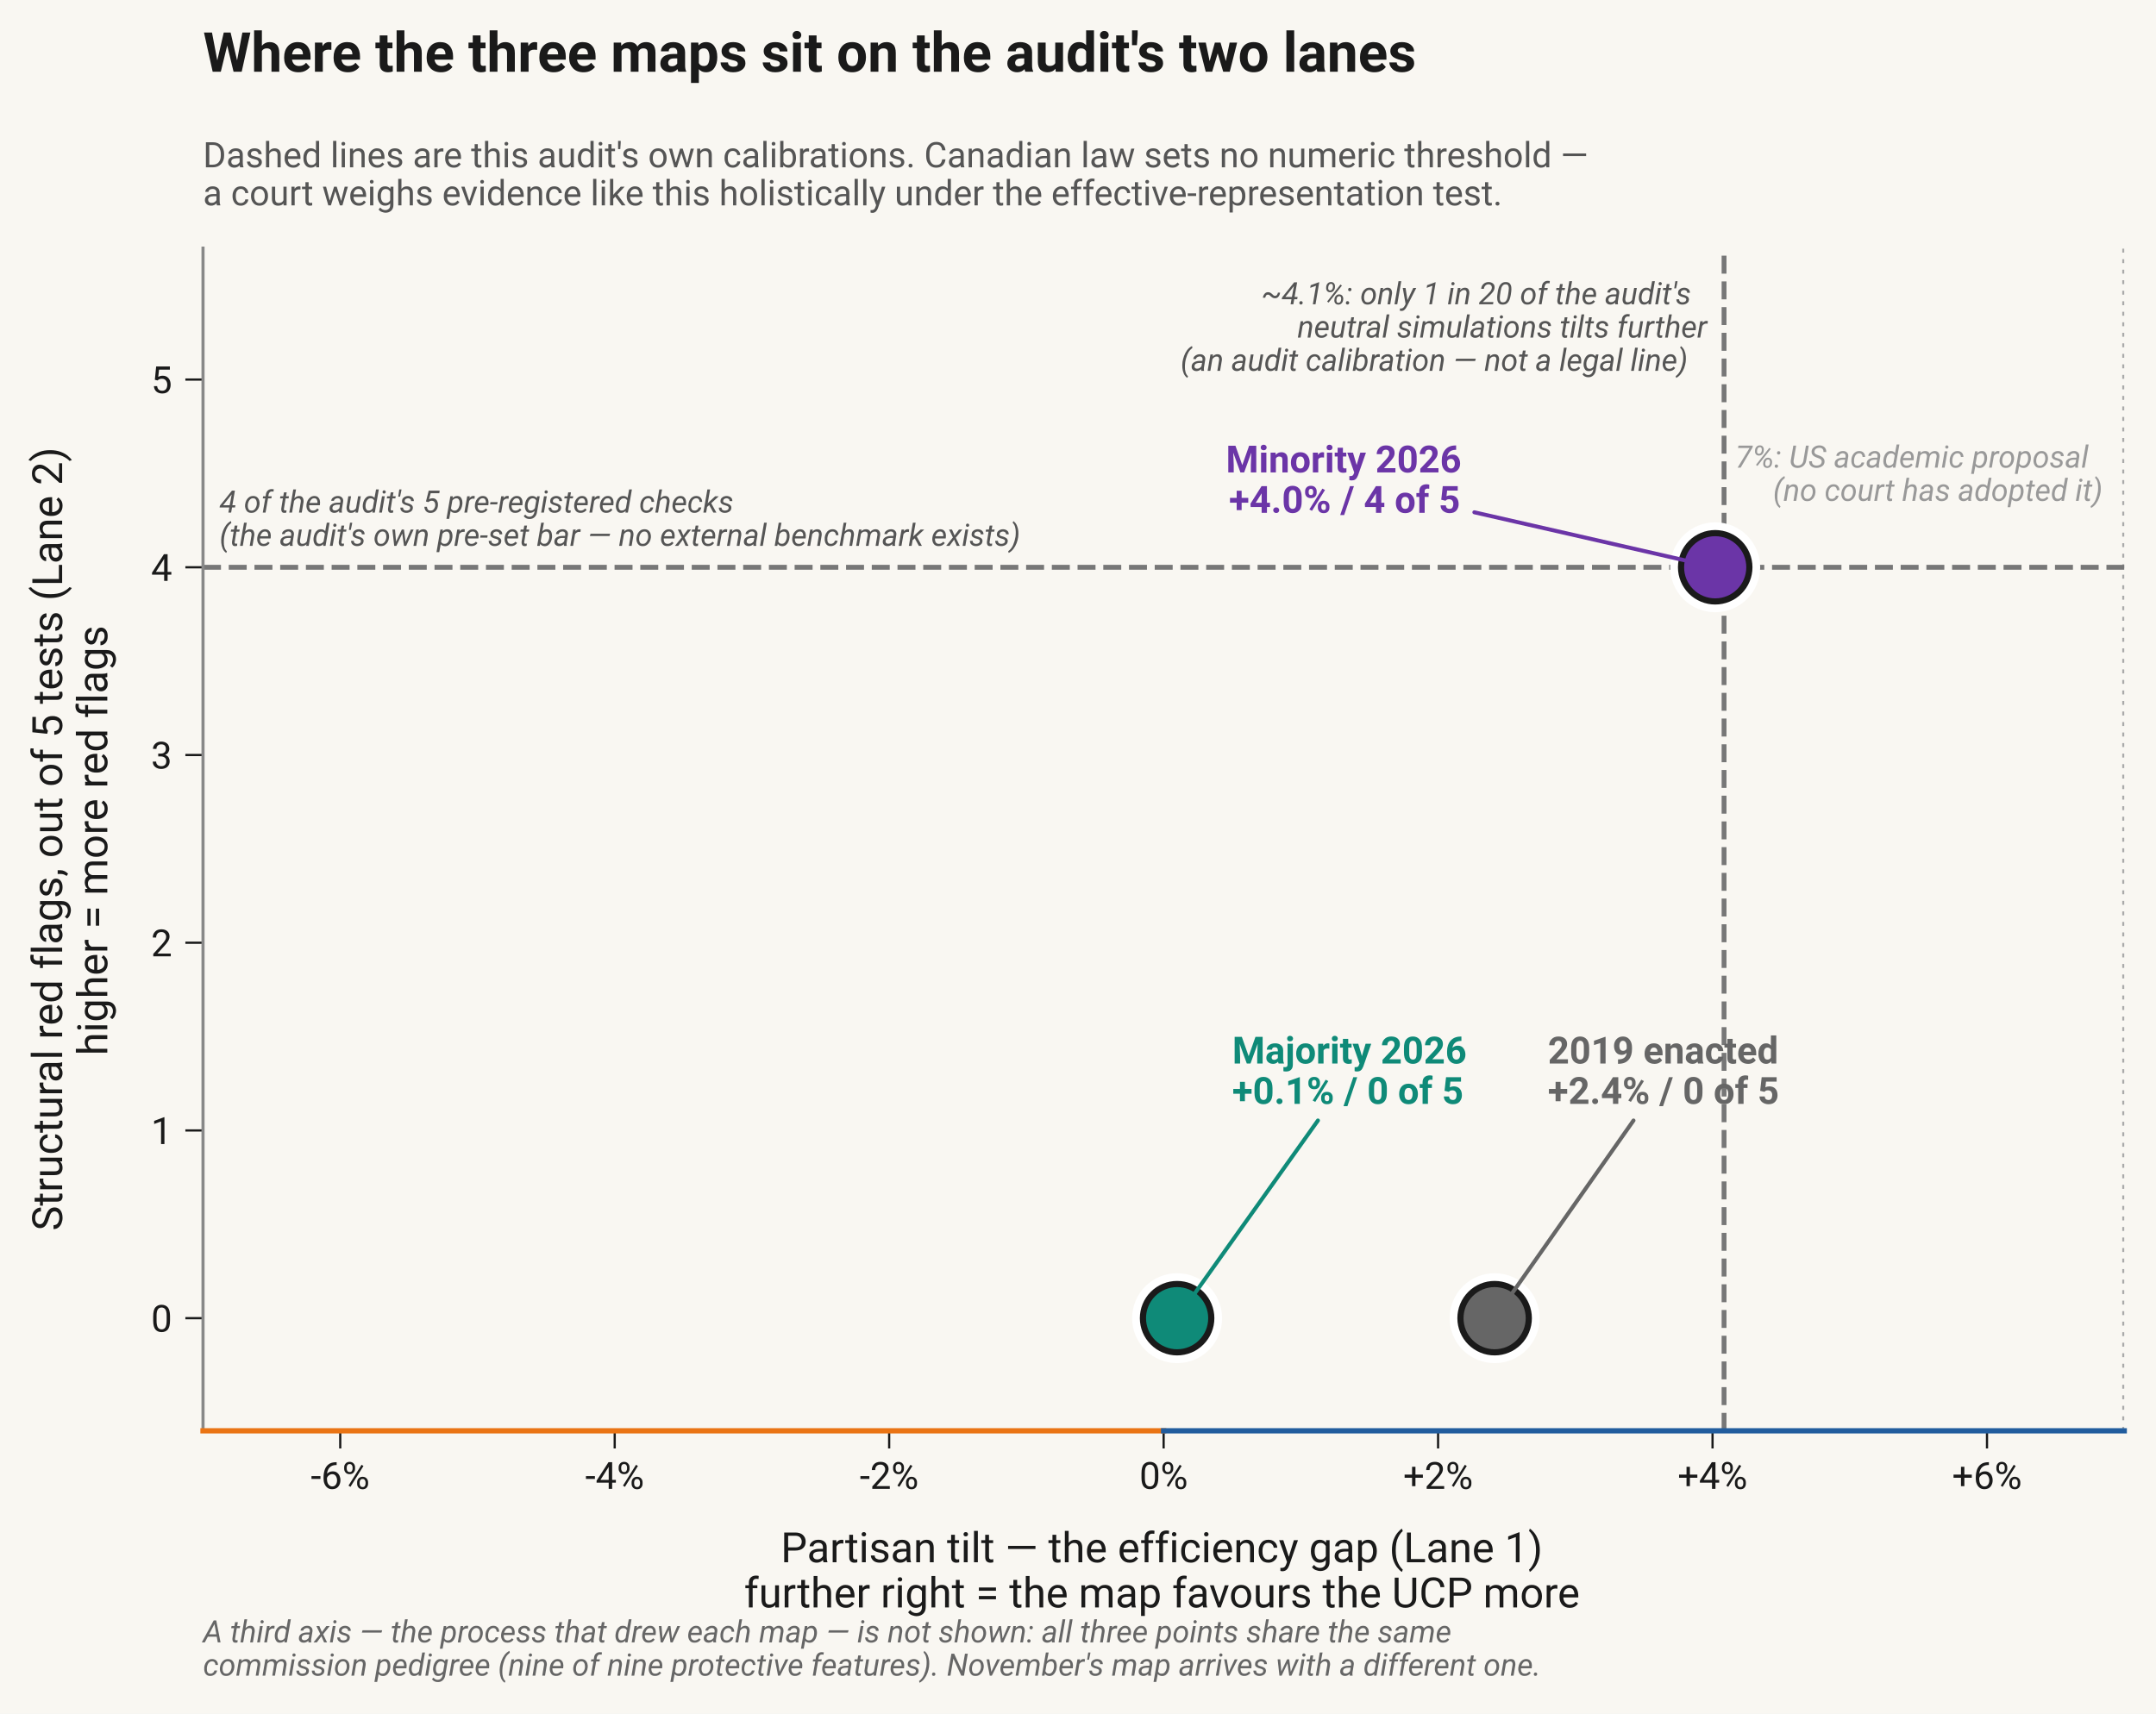
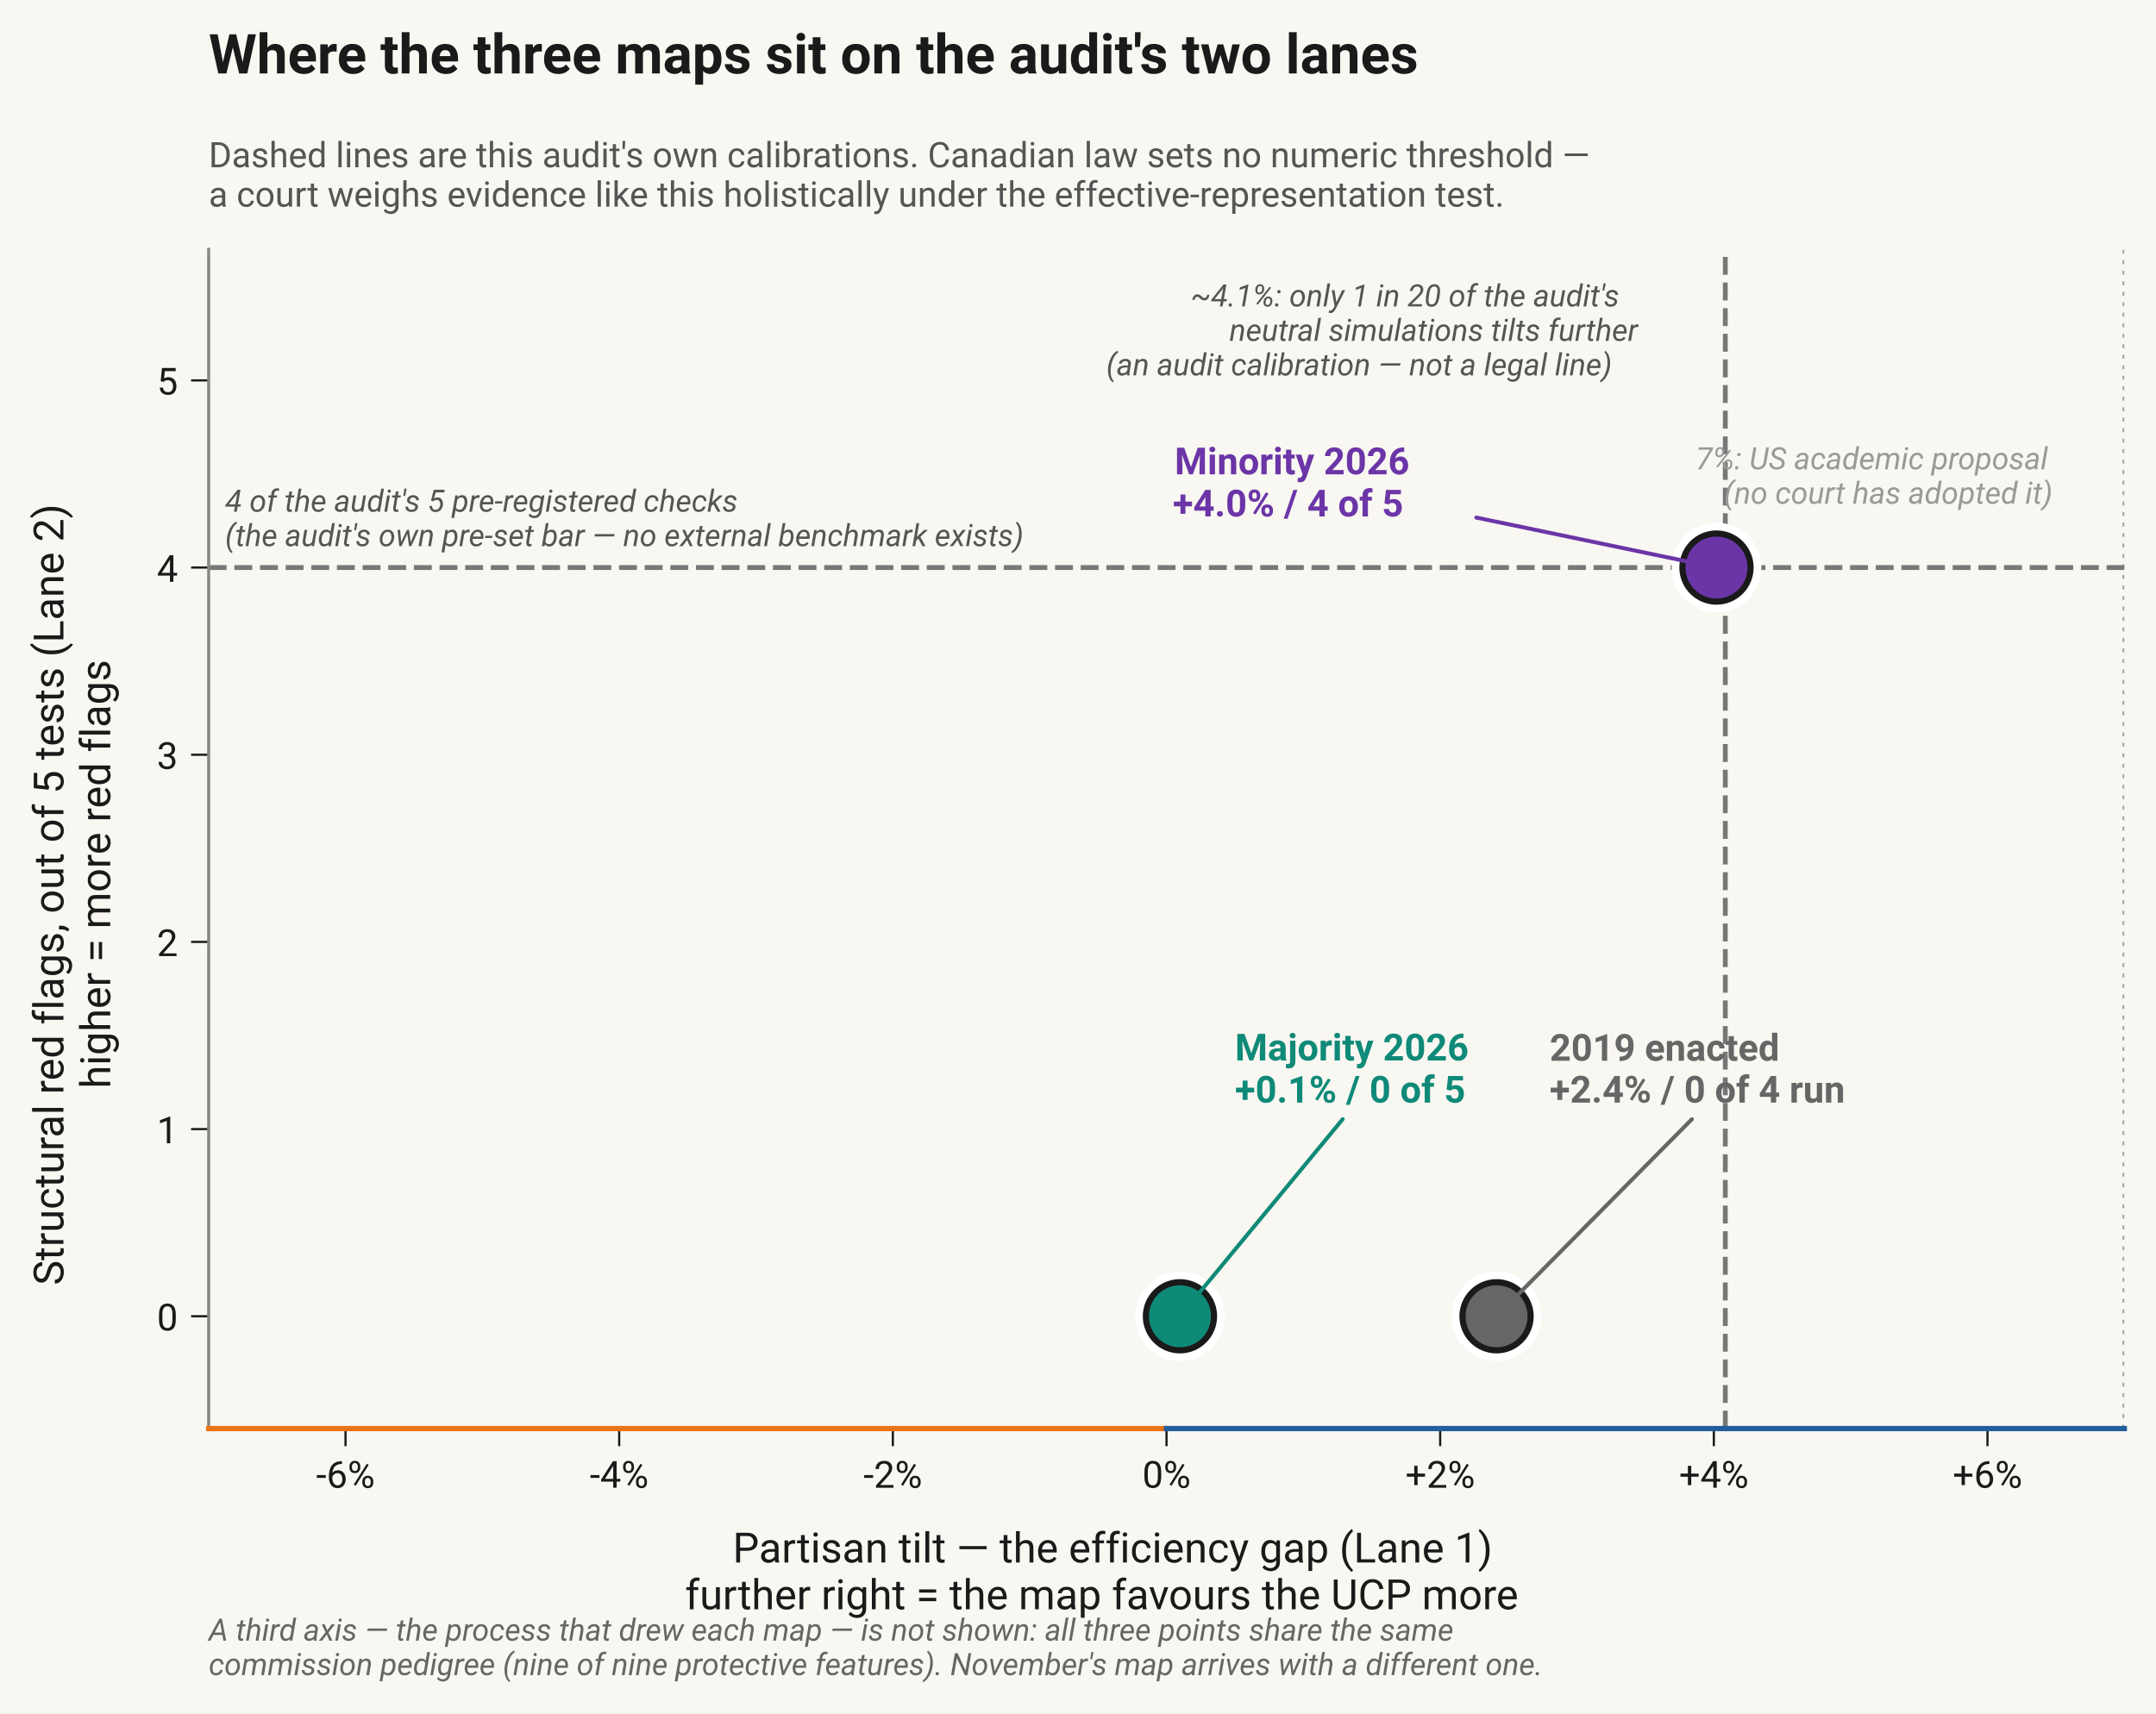
- <svg xmlns="http://www.w3.org/2000/svg" xmlns:xlink="http://www.w3.org/1999/xlink" width="488.671pt" height="388.552pt" viewBox="0 0 488.671 388.552" version="1.1">
+ <svg xmlns="http://www.w3.org/2000/svg" xmlns:xlink="http://www.w3.org/1999/xlink" width="490.096pt" height="389.54pt" viewBox="0 0 490.096 389.54" version="1.1">
  <defs>
    <style type="text/css">*{stroke-linejoin: round; stroke-linecap: butt}</style>
  </defs>
  <g id="figure_1">
    <g id="patch_1">
-       <path d="M 0 388.552  L 488.671 388.552  L 488.671 0  L 0 0  z " style="fill: #f9f7f2" />
+       <path d="M 0 389.54  L 490.096 389.54  L 490.096 0  L 0 0  z " style="fill: #f9f7f2" />
    </g>
    <g id="axes_1">
      <g id="patch_2">
-         <path d="M 46.015 324.387  L 481.471 324.387  L 481.471 56.259  L 46.015 56.259  L 46.015 324.387  z " style="fill: none" />
+         <path d="M 47.44 324.826  L 482.896 324.826  L 482.896 56.698  L 47.44 56.698  L 47.44 324.826  z " style="fill: none" />
      </g>
      <g id="line2d_1">
-         <path d="M 390.767 324.387  L 390.767 56.259  " clip-path="url(#p854b72d285)" style="fill: none; stroke-dasharray: 4.07,1.76; stroke-dashoffset: 0; stroke: #777777; stroke-width: 1.1" />
+         <path d="M 392.192 324.826  L 392.192 56.698  " clip-path="url(#pa99e2c5c3d)" style="fill: none; stroke-dasharray: 4.07,1.76; stroke-dashoffset: 0; stroke: #777777; stroke-width: 1.1" />
      </g>
      <g id="line2d_2">
-         <path d="M 481.471 324.387  L 481.471 56.259  " clip-path="url(#p854b72d285)" style="fill: none; stroke-dasharray: 0.9,1.485; stroke-dashoffset: 0; stroke: #aaaaaa; stroke-width: 0.9" />
+         <path d="M 482.896 324.826  L 482.896 56.698  " clip-path="url(#pa99e2c5c3d)" style="fill: none; stroke-dasharray: 0.9,1.485; stroke-dashoffset: 0; stroke: #aaaaaa; stroke-width: 0.9" />
      </g>
      <g id="line2d_3">
-         <path d="M 46.015 128.611  L 481.471 128.611  " clip-path="url(#p854b72d285)" style="fill: none; stroke-dasharray: 4.07,1.76; stroke-dashoffset: 0; stroke: #777777; stroke-width: 1.1" />
+         <path d="M 47.44 129.05  L 482.896 129.05  " clip-path="url(#pa99e2c5c3d)" style="fill: none; stroke-dasharray: 4.07,1.76; stroke-dashoffset: 0; stroke: #777777; stroke-width: 1.1" />
      </g>
      <g id="matplotlib.axis_1">
        <g id="xtick_1">
          <g id="line2d_4">
            <defs>
-               <path id="mf8876159f1" d="M 0 0  L 0 4  " style="stroke: #1a1a1a; stroke-width: 0.5" />
+               <path id="mab4cb00bcb" d="M 0 0  L 0 4  " style="stroke: #1a1a1a; stroke-width: 0.5" />
            </defs>
            <g>
-               <use xlink:href="#mf8876159f1" x="77.119" y="324.387" style="fill: #1a1a1a; stroke: #1a1a1a; stroke-width: 0.5" />
+               <use xlink:href="#mab4cb00bcb" x="78.544" y="324.826" style="fill: #1a1a1a; stroke: #1a1a1a; stroke-width: 0.5" />
            </g>
          </g>
          <g id="text_1">
-             <text style="fill: #1a1a1a; font: 8.5px -apple-system, BlinkMacSystemFont, 'Segoe UI', Roboto, 'Helvetica Neue', Arial, sans-serif; text-anchor: middle" x="77.119" y="337.546" transform="rotate(-0 77.11927 337.5464)">-6%</text>
+             <text style="fill: #1a1a1a; font: 8.5px -apple-system, BlinkMacSystemFont, 'Segoe UI', Roboto, 'Helvetica Neue', Arial, sans-serif; text-anchor: middle" x="78.544" y="338.285" transform="rotate(-0 78.54427 338.2847)">-6%</text>
          </g>
        </g>
        <g id="xtick_2">
          <g id="line2d_5">
            <g>
-               <use xlink:href="#mf8876159f1" x="139.327" y="324.387" style="fill: #1a1a1a; stroke: #1a1a1a; stroke-width: 0.5" />
+               <use xlink:href="#mab4cb00bcb" x="140.752" y="324.826" style="fill: #1a1a1a; stroke: #1a1a1a; stroke-width: 0.5" />
            </g>
          </g>
          <g id="text_2">
-             <text style="fill: #1a1a1a; font: 8.5px -apple-system, BlinkMacSystemFont, 'Segoe UI', Roboto, 'Helvetica Neue', Arial, sans-serif; text-anchor: middle" x="139.327" y="337.546" transform="rotate(-0 139.3273 337.5464)">-4%</text>
+             <text style="fill: #1a1a1a; font: 8.5px -apple-system, BlinkMacSystemFont, 'Segoe UI', Roboto, 'Helvetica Neue', Arial, sans-serif; text-anchor: middle" x="140.752" y="338.285" transform="rotate(-0 140.7523 338.2847)">-4%</text>
          </g>
        </g>
        <g id="xtick_3">
          <g id="line2d_6">
            <g>
-               <use xlink:href="#mf8876159f1" x="201.535" y="324.387" style="fill: #1a1a1a; stroke: #1a1a1a; stroke-width: 0.5" />
+               <use xlink:href="#mab4cb00bcb" x="202.96" y="324.826" style="fill: #1a1a1a; stroke: #1a1a1a; stroke-width: 0.5" />
            </g>
          </g>
          <g id="text_3">
-             <text style="fill: #1a1a1a; font: 8.5px -apple-system, BlinkMacSystemFont, 'Segoe UI', Roboto, 'Helvetica Neue', Arial, sans-serif; text-anchor: middle" x="201.535" y="337.546" transform="rotate(-0 201.5353 337.5464)">-2%</text>
+             <text style="fill: #1a1a1a; font: 8.5px -apple-system, BlinkMacSystemFont, 'Segoe UI', Roboto, 'Helvetica Neue', Arial, sans-serif; text-anchor: middle" x="202.96" y="338.285" transform="rotate(-0 202.9603 338.2847)">-2%</text>
          </g>
        </g>
        <g id="xtick_4">
          <g id="line2d_7">
            <g>
-               <use xlink:href="#mf8876159f1" x="263.743" y="324.387" style="fill: #1a1a1a; stroke: #1a1a1a; stroke-width: 0.5" />
+               <use xlink:href="#mab4cb00bcb" x="265.168" y="324.826" style="fill: #1a1a1a; stroke: #1a1a1a; stroke-width: 0.5" />
            </g>
          </g>
          <g id="text_4">
-             <text style="fill: #1a1a1a; font: 8.5px -apple-system, BlinkMacSystemFont, 'Segoe UI', Roboto, 'Helvetica Neue', Arial, sans-serif; text-anchor: middle" x="263.743" y="337.546" transform="rotate(-0 263.7433 337.5464)">0%</text>
+             <text style="fill: #1a1a1a; font: 8.5px -apple-system, BlinkMacSystemFont, 'Segoe UI', Roboto, 'Helvetica Neue', Arial, sans-serif; text-anchor: middle" x="265.168" y="338.285" transform="rotate(-0 265.1683 338.2847)">0%</text>
          </g>
        </g>
        <g id="xtick_5">
          <g id="line2d_8">
            <g>
-               <use xlink:href="#mf8876159f1" x="325.951" y="324.387" style="fill: #1a1a1a; stroke: #1a1a1a; stroke-width: 0.5" />
+               <use xlink:href="#mab4cb00bcb" x="327.376" y="324.826" style="fill: #1a1a1a; stroke: #1a1a1a; stroke-width: 0.5" />
            </g>
          </g>
          <g id="text_5">
-             <text style="fill: #1a1a1a; font: 8.5px -apple-system, BlinkMacSystemFont, 'Segoe UI', Roboto, 'Helvetica Neue', Arial, sans-serif; text-anchor: middle" x="325.951" y="337.546" transform="rotate(-0 325.9513 337.5464)">+2%</text>
+             <text style="fill: #1a1a1a; font: 8.5px -apple-system, BlinkMacSystemFont, 'Segoe UI', Roboto, 'Helvetica Neue', Arial, sans-serif; text-anchor: middle" x="327.376" y="338.285" transform="rotate(-0 327.3763 338.2847)">+2%</text>
          </g>
        </g>
        <g id="xtick_6">
          <g id="line2d_9">
            <g>
-               <use xlink:href="#mf8876159f1" x="388.159" y="324.387" style="fill: #1a1a1a; stroke: #1a1a1a; stroke-width: 0.5" />
+               <use xlink:href="#mab4cb00bcb" x="389.584" y="324.826" style="fill: #1a1a1a; stroke: #1a1a1a; stroke-width: 0.5" />
            </g>
          </g>
          <g id="text_6">
-             <text style="fill: #1a1a1a; font: 8.5px -apple-system, BlinkMacSystemFont, 'Segoe UI', Roboto, 'Helvetica Neue', Arial, sans-serif; text-anchor: middle" x="388.159" y="337.546" transform="rotate(-0 388.1593 337.5464)">+4%</text>
+             <text style="fill: #1a1a1a; font: 8.5px -apple-system, BlinkMacSystemFont, 'Segoe UI', Roboto, 'Helvetica Neue', Arial, sans-serif; text-anchor: middle" x="389.584" y="338.285" transform="rotate(-0 389.5843 338.2847)">+4%</text>
          </g>
        </g>
        <g id="xtick_7">
          <g id="line2d_10">
            <g>
-               <use xlink:href="#mf8876159f1" x="450.367" y="324.387" style="fill: #1a1a1a; stroke: #1a1a1a; stroke-width: 0.5" />
+               <use xlink:href="#mab4cb00bcb" x="451.792" y="324.826" style="fill: #1a1a1a; stroke: #1a1a1a; stroke-width: 0.5" />
            </g>
          </g>
          <g id="text_7">
-             <text style="fill: #1a1a1a; font: 8.5px -apple-system, BlinkMacSystemFont, 'Segoe UI', Roboto, 'Helvetica Neue', Arial, sans-serif; text-anchor: middle" x="450.367" y="337.546" transform="rotate(-0 450.3673 337.5464)">+6%</text>
+             <text style="fill: #1a1a1a; font: 8.5px -apple-system, BlinkMacSystemFont, 'Segoe UI', Roboto, 'Helvetica Neue', Arial, sans-serif; text-anchor: middle" x="451.792" y="338.285" transform="rotate(-0 451.7923 338.2847)">+6%</text>
          </g>
        </g>
        <g id="text_8">
-           <text style="fill: #1a1a1a; font: 9.5px -apple-system, BlinkMacSystemFont, 'Segoe UI', Roboto, 'Helvetica Neue', Arial, sans-serif" transform="translate(176.9682 354.1947)">Partisan tilt — the efficiency gap (Lane 1)</text>
-           <text style="fill: #1a1a1a; font: 9.5px -apple-system, BlinkMacSystemFont, 'Segoe UI', Roboto, 'Helvetica Neue', Arial, sans-serif" transform="translate(168.6587 364.4274)">further right = the map favours the UCP more</text>
+           <text style="fill: #1a1a1a; font: 9.5px -apple-system, BlinkMacSystemFont, 'Segoe UI', Roboto, 'Helvetica Neue', Arial, sans-serif" transform="translate(166.5657 355.271)">Partisan tilt — the efficiency gap (Lane 1)</text>
+           <text style="fill: #1a1a1a; font: 9.5px -apple-system, BlinkMacSystemFont, 'Segoe UI', Roboto, 'Helvetica Neue', Arial, sans-serif" transform="translate(155.7268 365.9089)">further right = the map favours the UCP more</text>
        </g>
      </g>
      <g id="matplotlib.axis_2">
        <g id="ytick_1">
          <g id="line2d_11">
            <defs>
-               <path id="mc18aebfec1" d="M 0 0  L -4 0  " style="stroke: #1a1a1a; stroke-width: 0.5" />
+               <path id="m426da6c478" d="M 0 0  L -4 0  " style="stroke: #1a1a1a; stroke-width: 0.5" />
            </defs>
            <g>
-               <use xlink:href="#mc18aebfec1" x="46.015" y="298.851" style="fill: #1a1a1a; stroke: #1a1a1a; stroke-width: 0.5" />
+               <use xlink:href="#m426da6c478" x="47.44" y="299.29" style="fill: #1a1a1a; stroke: #1a1a1a; stroke-width: 0.5" />
            </g>
          </g>
          <g id="text_9">
-             <text style="fill: #1a1a1a; font: 8.5px -apple-system, BlinkMacSystemFont, 'Segoe UI', Roboto, 'Helvetica Neue', Arial, sans-serif; text-anchor: end" x="39.015" y="301.931" transform="rotate(-0 39.01527 301.9305)">0</text>
+             <text style="fill: #1a1a1a; font: 8.5px -apple-system, BlinkMacSystemFont, 'Segoe UI', Roboto, 'Helvetica Neue', Arial, sans-serif; text-anchor: end" x="40.44" y="302.519" transform="rotate(-0 40.44027 302.5194)">0</text>
          </g>
        </g>
        <g id="ytick_2">
          <g id="line2d_12">
            <g>
-               <use xlink:href="#mc18aebfec1" x="46.015" y="256.291" style="fill: #1a1a1a; stroke: #1a1a1a; stroke-width: 0.5" />
+               <use xlink:href="#m426da6c478" x="47.44" y="256.73" style="fill: #1a1a1a; stroke: #1a1a1a; stroke-width: 0.5" />
            </g>
          </g>
          <g id="text_10">
-             <text style="fill: #1a1a1a; font: 8.5px -apple-system, BlinkMacSystemFont, 'Segoe UI', Roboto, 'Helvetica Neue', Arial, sans-serif; text-anchor: end" x="39.015" y="259.371" transform="rotate(-0 39.01527 259.3705)">1</text>
+             <text style="fill: #1a1a1a; font: 8.5px -apple-system, BlinkMacSystemFont, 'Segoe UI', Roboto, 'Helvetica Neue', Arial, sans-serif; text-anchor: end" x="40.44" y="259.959" transform="rotate(-0 40.44027 259.9594)">1</text>
          </g>
        </g>
        <g id="ytick_3">
          <g id="line2d_13">
            <g>
-               <use xlink:href="#mc18aebfec1" x="46.015" y="213.731" style="fill: #1a1a1a; stroke: #1a1a1a; stroke-width: 0.5" />
+               <use xlink:href="#m426da6c478" x="47.44" y="214.17" style="fill: #1a1a1a; stroke: #1a1a1a; stroke-width: 0.5" />
            </g>
          </g>
          <g id="text_11">
-             <text style="fill: #1a1a1a; font: 8.5px -apple-system, BlinkMacSystemFont, 'Segoe UI', Roboto, 'Helvetica Neue', Arial, sans-serif; text-anchor: end" x="39.015" y="216.811" transform="rotate(-0 39.01527 216.8105)">2</text>
+             <text style="fill: #1a1a1a; font: 8.5px -apple-system, BlinkMacSystemFont, 'Segoe UI', Roboto, 'Helvetica Neue', Arial, sans-serif; text-anchor: end" x="40.44" y="217.399" transform="rotate(-0 40.44027 217.3994)">2</text>
          </g>
        </g>
        <g id="ytick_4">
          <g id="line2d_14">
            <g>
-               <use xlink:href="#mc18aebfec1" x="46.015" y="171.171" style="fill: #1a1a1a; stroke: #1a1a1a; stroke-width: 0.5" />
+               <use xlink:href="#m426da6c478" x="47.44" y="171.61" style="fill: #1a1a1a; stroke: #1a1a1a; stroke-width: 0.5" />
            </g>
          </g>
          <g id="text_12">
-             <text style="fill: #1a1a1a; font: 8.5px -apple-system, BlinkMacSystemFont, 'Segoe UI', Roboto, 'Helvetica Neue', Arial, sans-serif; text-anchor: end" x="39.015" y="174.251" transform="rotate(-0 39.01527 174.2505)">3</text>
+             <text style="fill: #1a1a1a; font: 8.5px -apple-system, BlinkMacSystemFont, 'Segoe UI', Roboto, 'Helvetica Neue', Arial, sans-serif; text-anchor: end" x="40.44" y="174.839" transform="rotate(-0 40.44027 174.8394)">3</text>
          </g>
        </g>
        <g id="ytick_5">
          <g id="line2d_15">
            <g>
-               <use xlink:href="#mc18aebfec1" x="46.015" y="128.611" style="fill: #1a1a1a; stroke: #1a1a1a; stroke-width: 0.5" />
+               <use xlink:href="#m426da6c478" x="47.44" y="129.05" style="fill: #1a1a1a; stroke: #1a1a1a; stroke-width: 0.5" />
            </g>
          </g>
          <g id="text_13">
-             <text style="fill: #1a1a1a; font: 8.5px -apple-system, BlinkMacSystemFont, 'Segoe UI', Roboto, 'Helvetica Neue', Arial, sans-serif; text-anchor: end" x="39.015" y="131.691" transform="rotate(-0 39.01527 131.6905)">4</text>
+             <text style="fill: #1a1a1a; font: 8.5px -apple-system, BlinkMacSystemFont, 'Segoe UI', Roboto, 'Helvetica Neue', Arial, sans-serif; text-anchor: end" x="40.44" y="132.279" transform="rotate(-0 40.44027 132.2794)">4</text>
          </g>
        </g>
        <g id="ytick_6">
          <g id="line2d_16">
            <g>
-               <use xlink:href="#mc18aebfec1" x="46.015" y="86.051" style="fill: #1a1a1a; stroke: #1a1a1a; stroke-width: 0.5" />
+               <use xlink:href="#m426da6c478" x="47.44" y="86.49" style="fill: #1a1a1a; stroke: #1a1a1a; stroke-width: 0.5" />
            </g>
          </g>
          <g id="text_14">
-             <text style="fill: #1a1a1a; font: 8.5px -apple-system, BlinkMacSystemFont, 'Segoe UI', Roboto, 'Helvetica Neue', Arial, sans-serif; text-anchor: end" x="39.015" y="89.131" transform="rotate(-0 39.01527 89.13052)">5</text>
+             <text style="fill: #1a1a1a; font: 8.5px -apple-system, BlinkMacSystemFont, 'Segoe UI', Roboto, 'Helvetica Neue', Arial, sans-serif; text-anchor: end" x="40.44" y="89.719" transform="rotate(-0 40.44027 89.71938)">5</text>
          </g>
        </g>
        <g id="text_15">
-           <text style="fill: #1a1a1a; font: 9.5px -apple-system, BlinkMacSystemFont, 'Segoe UI', Roboto, 'Helvetica Neue', Arial, sans-serif" transform="translate(14.08453 279.0281) rotate(-90)">Structural red flags, out of 5 tests (Lane 2)</text>
-           <text style="fill: #1a1a1a; font: 9.5px -apple-system, BlinkMacSystemFont, 'Segoe UI', Roboto, 'Helvetica Neue', Arial, sans-serif" transform="translate(24.31722 239.2966) rotate(-90)">higher = more red flags</text>
+           <text style="fill: #1a1a1a; font: 9.5px -apple-system, BlinkMacSystemFont, 'Segoe UI', Roboto, 'Helvetica Neue', Arial, sans-serif" transform="translate(14.41852 292.228) rotate(-90)">Structural red flags, out of 5 tests (Lane 2)</text>
+           <text style="fill: #1a1a1a; font: 9.5px -apple-system, BlinkMacSystemFont, 'Segoe UI', Roboto, 'Helvetica Neue', Arial, sans-serif" transform="translate(25.05644 247.4904) rotate(-90)">higher = more red flags</text>
        </g>
      </g>
      <g id="patch_3">
-         <path d="M 46.015 324.387  L 46.015 56.259  " style="fill: none; stroke: #888888; stroke-width: 0.7; stroke-linejoin: miter; stroke-linecap: square" />
+         <path d="M 47.44 324.826  L 47.44 56.698  " style="fill: none; stroke: #888888; stroke-width: 0.7; stroke-linejoin: miter; stroke-linecap: square" />
      </g>
      <g id="text_16">
-         <text style="fill: #555555; font: italic 7px -apple-system, BlinkMacSystemFont, 'Segoe UI', Roboto, 'Helvetica Neue', Arial, sans-serif" transform="translate(285.8854 68.99221)">~4.1%: only 1 in 20 of the audit's</text>
-         <text style="fill: #555555; font: italic 7px -apple-system, BlinkMacSystemFont, 'Segoe UI', Roboto, 'Helvetica Neue', Arial, sans-serif" transform="translate(294.0579 76.53208)">neutral simulations tilts further</text>
-         <text style="fill: #555555; font: italic 7px -apple-system, BlinkMacSystemFont, 'Segoe UI', Roboto, 'Helvetica Neue', Arial, sans-serif" transform="translate(267.5848 84.07196)">(an audit calibration — not a legal line)</text>
+         <text style="fill: #555555; font: italic 7px -apple-system, BlinkMacSystemFont, 'Segoe UI', Roboto, 'Helvetica Neue', Arial, sans-serif" transform="translate(270.6658 69.67775)">~4.1%: only 1 in 20 of the audit's</text>
+         <text style="fill: #555555; font: italic 7px -apple-system, BlinkMacSystemFont, 'Segoe UI', Roboto, 'Helvetica Neue', Arial, sans-serif" transform="translate(279.4464 77.51622)">neutral simulations tilts further</text>
+         <text style="fill: #555555; font: italic 7px -apple-system, BlinkMacSystemFont, 'Segoe UI', Roboto, 'Helvetica Neue', Arial, sans-serif" transform="translate(251.4759 85.35469)">(an audit calibration — not a legal line)</text>
      </g>
      <g id="text_17">
-         <text style="fill: #999999; font: italic 7px -apple-system, BlinkMacSystemFont, 'Segoe UI', Roboto, 'Helvetica Neue', Arial, sans-serif" transform="translate(393.3122 106.0194)">7%: US academic proposal</text>
-         <text style="fill: #999999; font: italic 7px -apple-system, BlinkMacSystemFont, 'Segoe UI', Roboto, 'Helvetica Neue', Arial, sans-serif" transform="translate(401.8664 113.5593)">(no court has adopted it)</text>
+         <text style="fill: #999999; font: italic 7px -apple-system, BlinkMacSystemFont, 'Segoe UI', Roboto, 'Helvetica Neue', Arial, sans-serif" transform="translate(385.4557 106.705)">7%: US academic proposal</text>
+         <text style="fill: #999999; font: italic 7px -apple-system, BlinkMacSystemFont, 'Segoe UI', Roboto, 'Helvetica Neue', Arial, sans-serif" transform="translate(391.876 114.5434)">(no court has adopted it)</text>
      </g>
      <g id="text_18">
-         <text style="fill: #555555; font: italic 7px -apple-system, BlinkMacSystemFont, 'Segoe UI', Roboto, 'Helvetica Neue', Arial, sans-serif" transform="translate(49.74775 116.2134)">4 of the audit's 5 pre-registered checks</text>
-         <text style="fill: #555555; font: italic 7px -apple-system, BlinkMacSystemFont, 'Segoe UI', Roboto, 'Helvetica Neue', Arial, sans-serif" transform="translate(49.74775 123.7533)">(the audit's own pre-set bar — no external benchmark exists)</text>
+         <text style="fill: #555555; font: italic 7px -apple-system, BlinkMacSystemFont, 'Segoe UI', Roboto, 'Helvetica Neue', Arial, sans-serif" transform="translate(51.17275 116.351)">4 of the audit's 5 pre-registered checks</text>
+         <text style="fill: #555555; font: italic 7px -apple-system, BlinkMacSystemFont, 'Segoe UI', Roboto, 'Helvetica Neue', Arial, sans-serif" transform="translate(51.17275 124.1895)">(the audit's own pre-set bar — no external benchmark exists)</text>
      </g>
      <g id="PathCollection_1">
        <defs>
-           <path id="m8df45b48f6" d="M 0 8.944  C 2.372 8.944 4.647 8.002 6.325 6.325  C 8.002 4.647 8.944 2.372 8.944 0  C 8.944 -2.372 8.002 -4.647 6.325 -6.325  C 4.647 -8.002 2.372 -8.944 0 -8.944  C -2.372 -8.944 -4.647 -8.002 -6.325 -6.325  C -8.002 -4.647 -8.944 -2.372 -8.944 0  C -8.944 2.372 -8.002 4.647 -6.325 6.325  C -4.647 8.002 -2.372 8.944 0 8.944  z " style="stroke: #ffffff; stroke-width: 2.5" />
-         </defs>
-         <g clip-path="url(#p854b72d285)">
-           <use xlink:href="#m8df45b48f6" x="338.766" y="298.851" style="fill: #ffffff; stroke: #ffffff; stroke-width: 2.5" />
+           <path id="m3f2781086f" d="M 0 8.944  C 2.372 8.944 4.647 8.002 6.325 6.325  C 8.002 4.647 8.944 2.372 8.944 0  C 8.944 -2.372 8.002 -4.647 6.325 -6.325  C 4.647 -8.002 2.372 -8.944 0 -8.944  C -2.372 -8.944 -4.647 -8.002 -6.325 -6.325  C -8.002 -4.647 -8.944 -2.372 -8.944 0  C -8.944 2.372 -8.002 4.647 -6.325 6.325  C -4.647 8.002 -2.372 8.944 0 8.944  z " style="stroke: #ffffff; stroke-width: 2.5" />
+         </defs>
+         <g clip-path="url(#pa99e2c5c3d)">
+           <use xlink:href="#m3f2781086f" x="340.191" y="299.29" style="fill: #ffffff; stroke: #ffffff; stroke-width: 2.5" />
        </g>
      </g>
      <g id="PathCollection_2">
-         <g clip-path="url(#p854b72d285)">
-           <use xlink:href="#m8df45b48f6" x="266.799" y="298.851" style="fill: #ffffff; stroke: #ffffff; stroke-width: 2.5" />
+         <g clip-path="url(#pa99e2c5c3d)">
+           <use xlink:href="#m3f2781086f" x="268.224" y="299.29" style="fill: #ffffff; stroke: #ffffff; stroke-width: 2.5" />
        </g>
      </g>
      <g id="PathCollection_3">
-         <g clip-path="url(#p854b72d285)">
-           <use xlink:href="#m8df45b48f6" x="388.762" y="128.611" style="fill: #ffffff; stroke: #ffffff; stroke-width: 2.5" />
+         <g clip-path="url(#pa99e2c5c3d)">
+           <use xlink:href="#m3f2781086f" x="390.187" y="129.05" style="fill: #ffffff; stroke: #ffffff; stroke-width: 2.5" />
        </g>
      </g>
      <g id="text_19">
-         <text style="fill: #555555; font: 8px -apple-system, BlinkMacSystemFont, 'Segoe UI', Roboto, 'Helvetica Neue', Arial, sans-serif" transform="translate(46.01527 37.93775)">Dashed lines are this audit's own calibrations. Canadian law sets no numeric threshold —</text>
-         <text style="fill: #555555; font: 8px -apple-system, BlinkMacSystemFont, 'Segoe UI', Roboto, 'Helvetica Neue', Arial, sans-serif" transform="translate(46.01527 46.55475)">a court weighs evidence like this holistically under the effective-representation test.</text>
+         <text style="fill: #555555; font: 8px -apple-system, BlinkMacSystemFont, 'Segoe UI', Roboto, 'Helvetica Neue', Arial, sans-serif" transform="translate(47.44027 38.03221)">Dashed lines are this audit's own calibrations. Canadian law sets no numeric threshold —</text>
+         <text style="fill: #555555; font: 8px -apple-system, BlinkMacSystemFont, 'Segoe UI', Roboto, 'Helvetica Neue', Arial, sans-serif" transform="translate(47.44027 46.99046)">a court weighs evidence like this holistically under the effective-representation test.</text>
      </g>
      <g id="text_20">
-         <text style="fill: #666666; font: italic 7px -apple-system, BlinkMacSystemFont, 'Segoe UI', Roboto, 'Helvetica Neue', Arial, sans-serif" transform="translate(46.01527 372.3599)">A third axis — the process that drew each map — is not shown: all three points share the same</text>
-         <text style="fill: #666666; font: italic 7px -apple-system, BlinkMacSystemFont, 'Segoe UI', Roboto, 'Helvetica Neue', Arial, sans-serif" transform="translate(46.01527 379.8998)">commission pedigree (nine of nine protective features). November's map arrives with a different one.</text>
+         <text style="fill: #666666; font: italic 7px -apple-system, BlinkMacSystemFont, 'Segoe UI', Roboto, 'Helvetica Neue', Arial, sans-serif" transform="translate(47.44027 373.0454)">A third axis — the process that drew each map — is not shown: all three points share the same</text>
+         <text style="fill: #666666; font: italic 7px -apple-system, BlinkMacSystemFont, 'Segoe UI', Roboto, 'Helvetica Neue', Arial, sans-serif" transform="translate(47.44027 380.8839)">commission pedigree (nine of nine protective features). November's map arrives with a different one.</text>
      </g>
      <g id="text_21">
-         <text style="fill: #1a1a1a; font: 700 12.5px -apple-system, BlinkMacSystemFont, 'Segoe UI', Roboto, 'Helvetica Neue', Arial, sans-serif; text-anchor: start" x="46.015" y="16.259" transform="rotate(-0 46.01527 16.25859)">Where the three maps sit on the audit's two lanes</text>
+         <text style="fill: #1a1a1a; font: 700 12.5px -apple-system, BlinkMacSystemFont, 'Segoe UI', Roboto, 'Helvetica Neue', Arial, sans-serif; text-anchor: start" x="47.44" y="16.698" transform="rotate(-0 47.44027 16.69805)">Where the three maps sit on the audit's two lanes</text>
      </g>
      <g id="PathCollection_4">
        <defs>
-           <path id="mec982d0129" d="M 0 7.746  C 2.054 7.746 4.025 6.93 5.477 5.477  C 6.93 4.025 7.746 2.054 7.746 0  C 7.746 -2.054 6.93 -4.025 5.477 -5.477  C 4.025 -6.93 2.054 -7.746 0 -7.746  C -2.054 -7.746 -4.025 -6.93 -5.477 -5.477  C -6.93 -4.025 -7.746 -2.054 -7.746 0  C -7.746 2.054 -6.93 4.025 -5.477 5.477  C -4.025 6.93 -2.054 7.746 0 7.746  z " style="stroke: #1a1a1a; stroke-width: 1.4" />
-         </defs>
-         <g clip-path="url(#p854b72d285)">
-           <use xlink:href="#mec982d0129" x="338.766" y="298.851" style="fill: #666666; stroke: #1a1a1a; stroke-width: 1.4" />
+           <path id="mc4bb0efb00" d="M 0 7.746  C 2.054 7.746 4.025 6.93 5.477 5.477  C 6.93 4.025 7.746 2.054 7.746 0  C 7.746 -2.054 6.93 -4.025 5.477 -5.477  C 4.025 -6.93 2.054 -7.746 0 -7.746  C -2.054 -7.746 -4.025 -6.93 -5.477 -5.477  C -6.93 -4.025 -7.746 -2.054 -7.746 0  C -7.746 2.054 -6.93 4.025 -5.477 5.477  C -4.025 6.93 -2.054 7.746 0 7.746  z " style="stroke: #1a1a1a; stroke-width: 1.4" />
+         </defs>
+         <g clip-path="url(#pa99e2c5c3d)">
+           <use xlink:href="#mc4bb0efb00" x="340.191" y="299.29" style="fill: #666666; stroke: #1a1a1a; stroke-width: 1.4" />
        </g>
      </g>
      <g id="PathCollection_5">
        <defs>
-           <path id="m5fb54dc733" d="M 0 7.746  C 2.054 7.746 4.025 6.93 5.477 5.477  C 6.93 4.025 7.746 2.054 7.746 0  C 7.746 -2.054 6.93 -4.025 5.477 -5.477  C 4.025 -6.93 2.054 -7.746 0 -7.746  C -2.054 -7.746 -4.025 -6.93 -5.477 -5.477  C -6.93 -4.025 -7.746 -2.054 -7.746 0  C -7.746 2.054 -6.93 4.025 -5.477 5.477  C -4.025 6.93 -2.054 7.746 0 7.746  z " style="stroke: #1a1a1a; stroke-width: 1.4" />
-         </defs>
-         <g clip-path="url(#p854b72d285)">
-           <use xlink:href="#m5fb54dc733" x="266.799" y="298.851" style="fill: #0f8a78; stroke: #1a1a1a; stroke-width: 1.4" />
+           <path id="m0f621655e6" d="M 0 7.746  C 2.054 7.746 4.025 6.93 5.477 5.477  C 6.93 4.025 7.746 2.054 7.746 0  C 7.746 -2.054 6.93 -4.025 5.477 -5.477  C 4.025 -6.93 2.054 -7.746 0 -7.746  C -2.054 -7.746 -4.025 -6.93 -5.477 -5.477  C -6.93 -4.025 -7.746 -2.054 -7.746 0  C -7.746 2.054 -6.93 4.025 -5.477 5.477  C -4.025 6.93 -2.054 7.746 0 7.746  z " style="stroke: #1a1a1a; stroke-width: 1.4" />
+         </defs>
+         <g clip-path="url(#pa99e2c5c3d)">
+           <use xlink:href="#m0f621655e6" x="268.224" y="299.29" style="fill: #0f8a78; stroke: #1a1a1a; stroke-width: 1.4" />
        </g>
      </g>
      <g id="PathCollection_6">
        <defs>
-           <path id="m5148df560f" d="M 0 7.746  C 2.054 7.746 4.025 6.93 5.477 5.477  C 6.93 4.025 7.746 2.054 7.746 0  C 7.746 -2.054 6.93 -4.025 5.477 -5.477  C 4.025 -6.93 2.054 -7.746 0 -7.746  C -2.054 -7.746 -4.025 -6.93 -5.477 -5.477  C -6.93 -4.025 -7.746 -2.054 -7.746 0  C -7.746 2.054 -6.93 4.025 -5.477 5.477  C -4.025 6.93 -2.054 7.746 0 7.746  z " style="stroke: #1a1a1a; stroke-width: 1.4" />
-         </defs>
-         <g clip-path="url(#p854b72d285)">
-           <use xlink:href="#m5148df560f" x="388.762" y="128.611" style="fill: #6b35a7; stroke: #1a1a1a; stroke-width: 1.4" />
+           <path id="m4210157d16" d="M 0 7.746  C 2.054 7.746 4.025 6.93 5.477 5.477  C 6.93 4.025 7.746 2.054 7.746 0  C 7.746 -2.054 6.93 -4.025 5.477 -5.477  C 4.025 -6.93 2.054 -7.746 0 -7.746  C -2.054 -7.746 -4.025 -6.93 -5.477 -5.477  C -6.93 -4.025 -7.746 -2.054 -7.746 0  C -7.746 2.054 -6.93 4.025 -5.477 5.477  C -4.025 6.93 -2.054 7.746 0 7.746  z " style="stroke: #1a1a1a; stroke-width: 1.4" />
+         </defs>
+         <g clip-path="url(#pa99e2c5c3d)">
+           <use xlink:href="#m4210157d16" x="390.187" y="129.05" style="fill: #6b35a7; stroke: #1a1a1a; stroke-width: 1.4" />
        </g>
      </g>
      <g id="patch_4">
-         <path d="M 334.172 116.145  Q 358.053 121.598 381.935 127.052  " style="fill: none; stroke: #6b35a7; stroke-width: 0.9; stroke-linecap: round" />
+         <path d="M 335.598 117.684  Q 359.466 122.653 383.334 127.623  " style="fill: none; stroke: #6b35a7; stroke-width: 0.9; stroke-linecap: round" />
      </g>
      <g id="text_22">
-         <text style="fill: #6b35a7; font: 700 8.5px -apple-system, BlinkMacSystemFont, 'Segoe UI', Roboto, 'Helvetica Neue', Arial, sans-serif" transform="translate(277.8518 107.1064)">Minority 2026</text>
-         <text style="fill: #6b35a7; font: 700 8.5px -apple-system, BlinkMacSystemFont, 'Segoe UI', Roboto, 'Helvetica Neue', Arial, sans-serif" transform="translate(278.5517 116.262)">+4.0% / 4 of 5</text>
+         <text style="fill: #6b35a7; font: 700 8.5px -apple-system, BlinkMacSystemFont, 'Segoe UI', Roboto, 'Helvetica Neue', Arial, sans-serif" transform="translate(267.0089 107.8447)">Minority 2026</text>
+         <text style="fill: #6b35a7; font: 700 8.5px -apple-system, BlinkMacSystemFont, 'Segoe UI', Roboto, 'Helvetica Neue', Arial, sans-serif" transform="translate(266.5932 117.4293)">+4.0% / 4 of 5</text>
      </g>
      <g id="patch_5">
-         <path d="M 298.718 254.033  Q 284.789 273.59 270.861 293.147  " style="fill: none; stroke: #0f8a78; stroke-width: 0.9; stroke-linecap: round" />
+         <path d="M 305.219 254.475  Q 288.949 274.184 272.679 293.893  " style="fill: none; stroke: #0f8a78; stroke-width: 0.9; stroke-linecap: round" />
      </g>
      <g id="text_23">
-         <text style="fill: #0f8a78; font: 700 8.5px -apple-system, BlinkMacSystemFont, 'Segoe UI', Roboto, 'Helvetica Neue', Arial, sans-serif" transform="translate(279.2953 241.1153)">Majority 2026</text>
-         <text style="fill: #0f8a78; font: 700 8.5px -apple-system, BlinkMacSystemFont, 'Segoe UI', Roboto, 'Helvetica Neue', Arial, sans-serif" transform="translate(279.2953 250.2708)">+0.1% / 0 of 5</text>
+         <text style="fill: #0f8a78; font: 700 8.5px -apple-system, BlinkMacSystemFont, 'Segoe UI', Roboto, 'Helvetica Neue', Arial, sans-serif" transform="translate(280.7203 241.1218)">Majority 2026</text>
+         <text style="fill: #0f8a78; font: 700 8.5px -apple-system, BlinkMacSystemFont, 'Segoe UI', Roboto, 'Helvetica Neue', Arial, sans-serif" transform="translate(280.7203 250.7063)">+0.1% / 0 of 5</text>
      </g>
      <g id="patch_6">
-         <path d="M 370.243 254.033  Q 356.517 273.576 342.791 293.12  " style="fill: none; stroke: #666666; stroke-width: 0.9; stroke-linecap: round" />
+         <path d="M 384.61 254.475  Q 364.864 274.398 345.117 294.32  " style="fill: none; stroke: #666666; stroke-width: 0.9; stroke-linecap: round" />
      </g>
      <g id="text_24">
-         <text style="fill: #666666; font: 700 8.5px -apple-system, BlinkMacSystemFont, 'Segoe UI', Roboto, 'Helvetica Neue', Arial, sans-serif" transform="translate(350.8345 241.1153)">2019 enacted</text>
-         <text style="fill: #666666; font: 700 8.5px -apple-system, BlinkMacSystemFont, 'Segoe UI', Roboto, 'Helvetica Neue', Arial, sans-serif" transform="translate(350.8345 250.2708)">+2.4% / 0 of 5</text>
+         <text style="fill: #666666; font: 700 8.5px -apple-system, BlinkMacSystemFont, 'Segoe UI', Roboto, 'Helvetica Neue', Arial, sans-serif" transform="translate(352.2595 241.1882)">2019 enacted</text>
+         <text style="fill: #666666; font: 700 8.5px -apple-system, BlinkMacSystemFont, 'Segoe UI', Roboto, 'Helvetica Neue', Arial, sans-serif" transform="translate(352.2595 250.7063)">+2.4% / 0 of 4 run</text>
      </g>
      <g id="line2d_17">
-         <path d="M 46.015 324.387  L 263.743 324.387  " style="fill: none; stroke: #ea7414; stroke-width: 1.2; stroke-linecap: square" />
+         <path d="M 47.44 324.826  L 265.168 324.826  " style="fill: none; stroke: #ea7414; stroke-width: 1.2; stroke-linecap: square" />
      </g>
      <g id="line2d_18">
-         <path d="M 263.743 324.387  L 481.471 324.387  " style="fill: none; stroke: #225d9e; stroke-width: 1.2; stroke-linecap: square" />
+         <path d="M 265.168 324.826  L 482.896 324.826  " style="fill: none; stroke: #225d9e; stroke-width: 1.2; stroke-linecap: square" />
      </g>
    </g>
  </g>
  <defs>
-     <clipPath id="p854b72d285">
-       <rect x="46.015" y="56.259" width="435.456" height="268.128" />
+     <clipPath id="pa99e2c5c3d">
+       <rect x="47.44" y="56.698" width="435.456" height="268.128" />
    </clipPath>
  </defs>
</svg>
